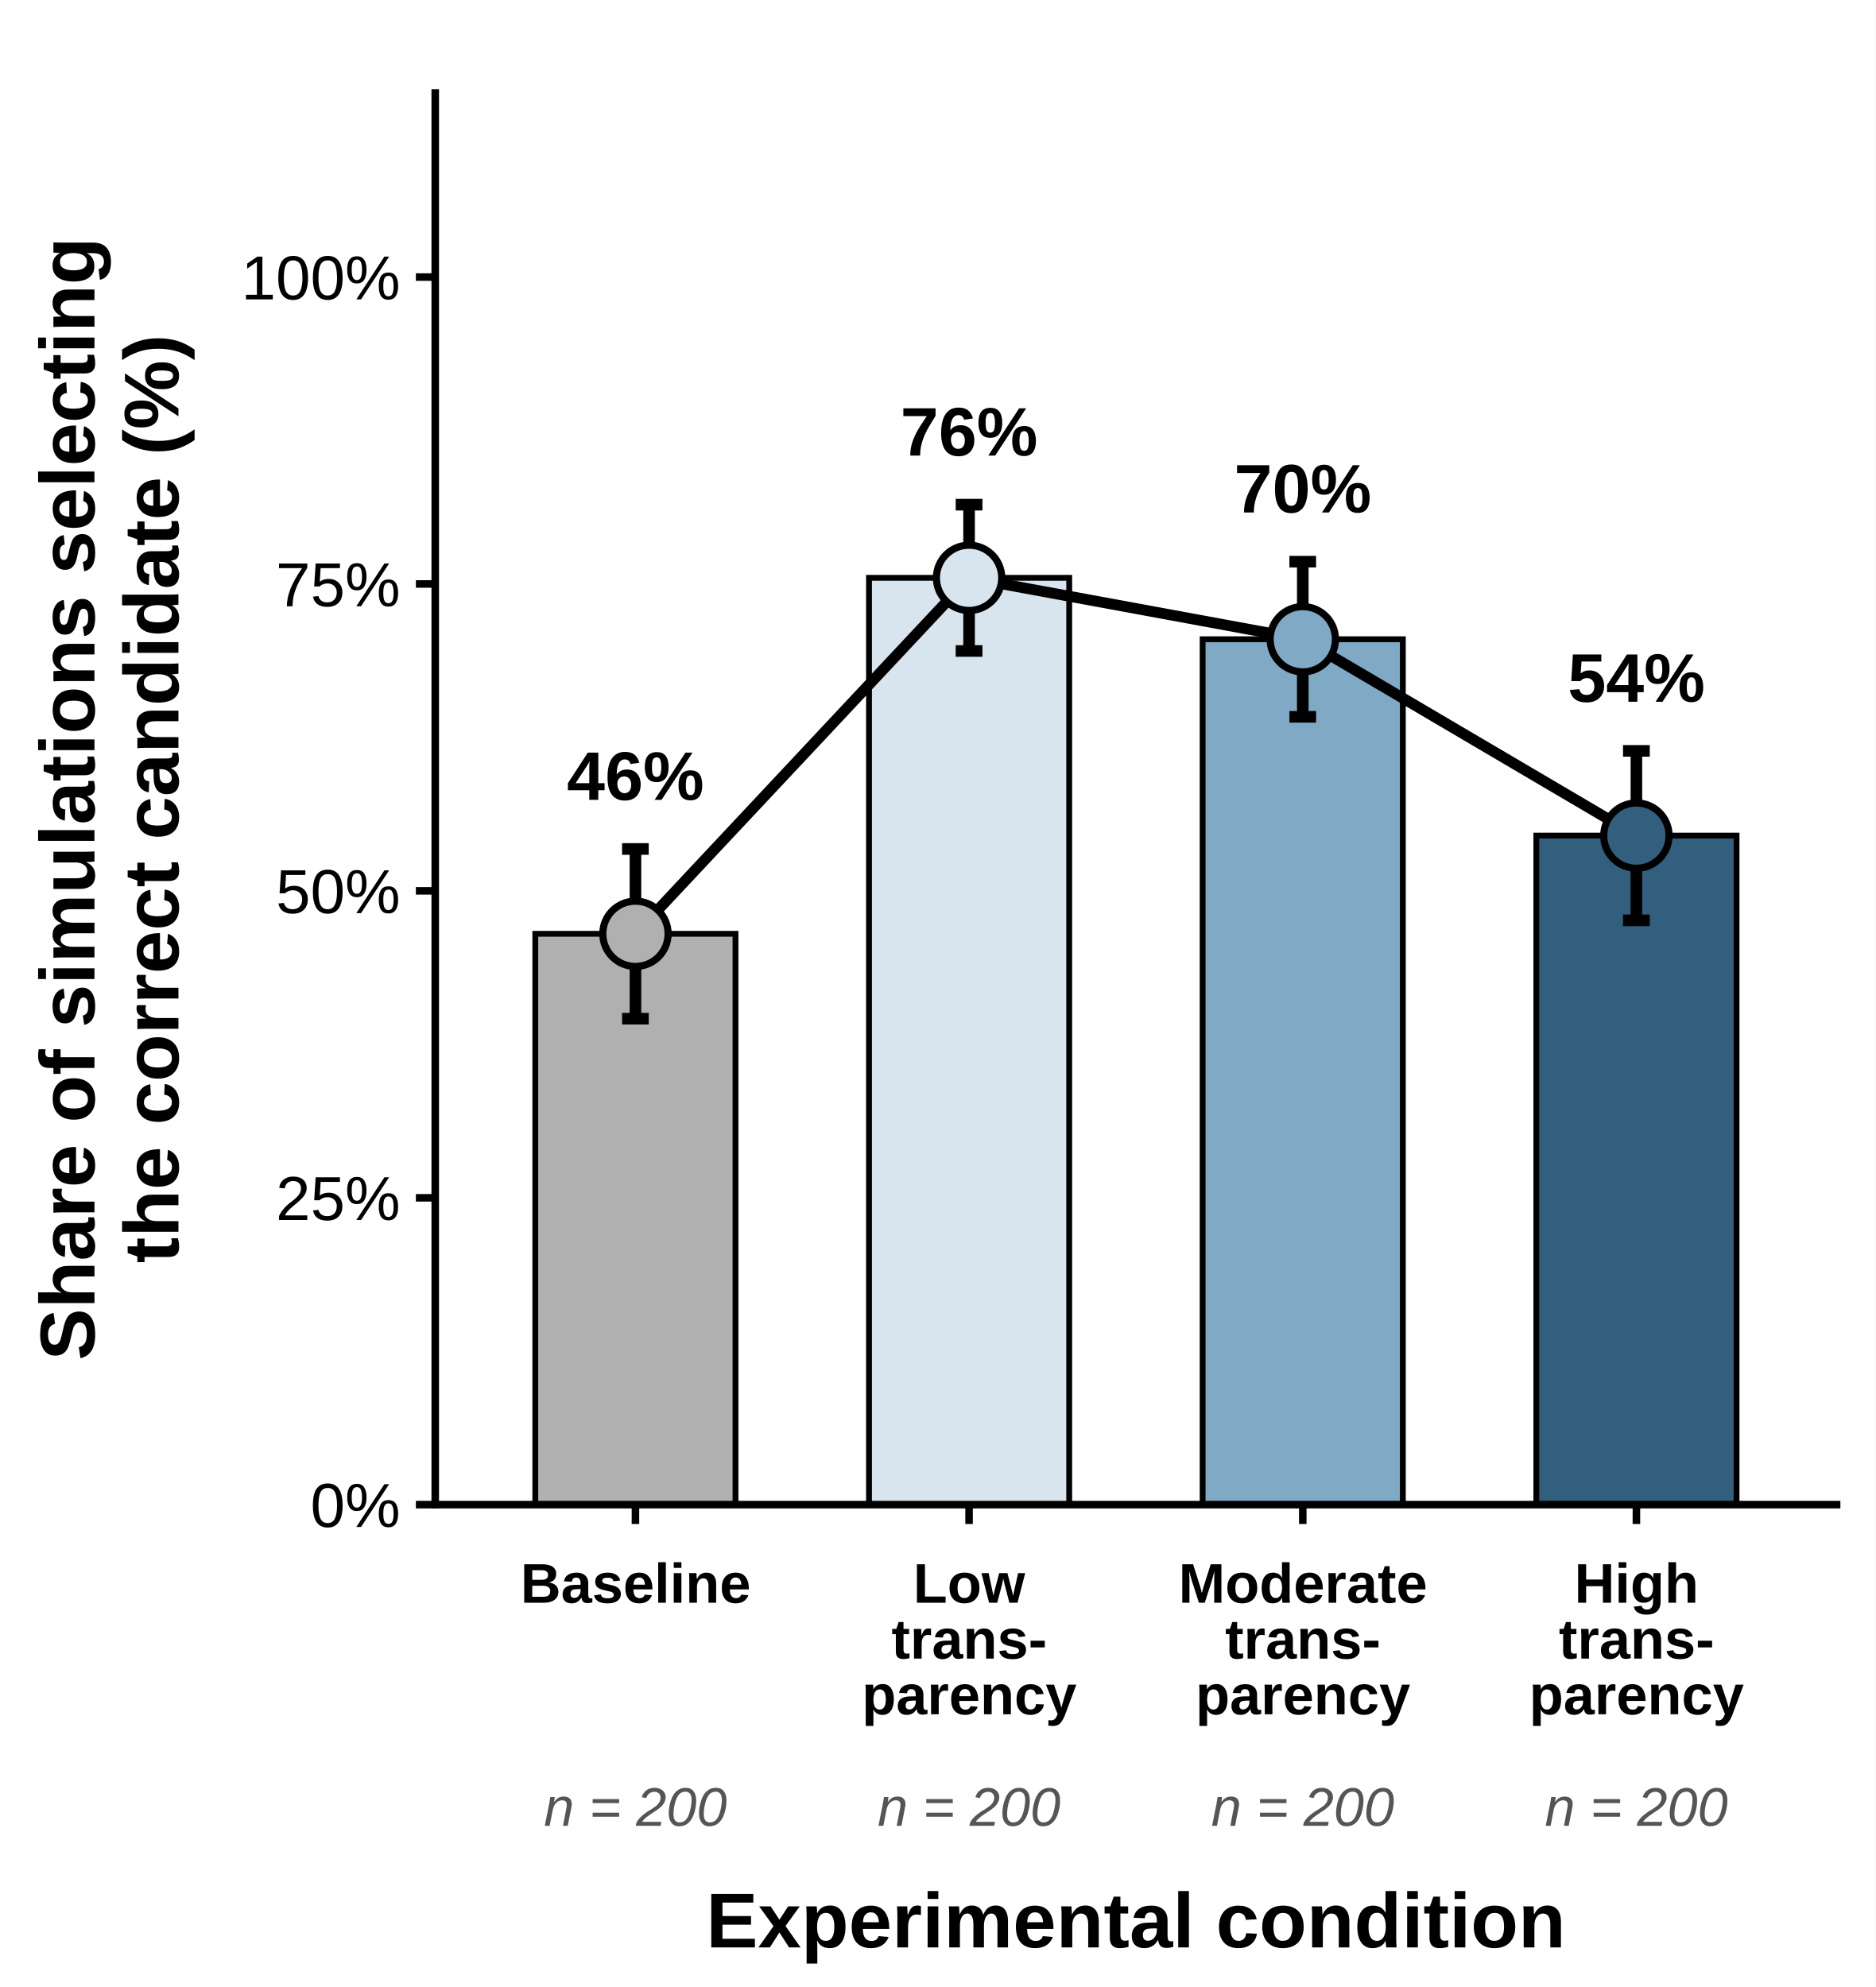
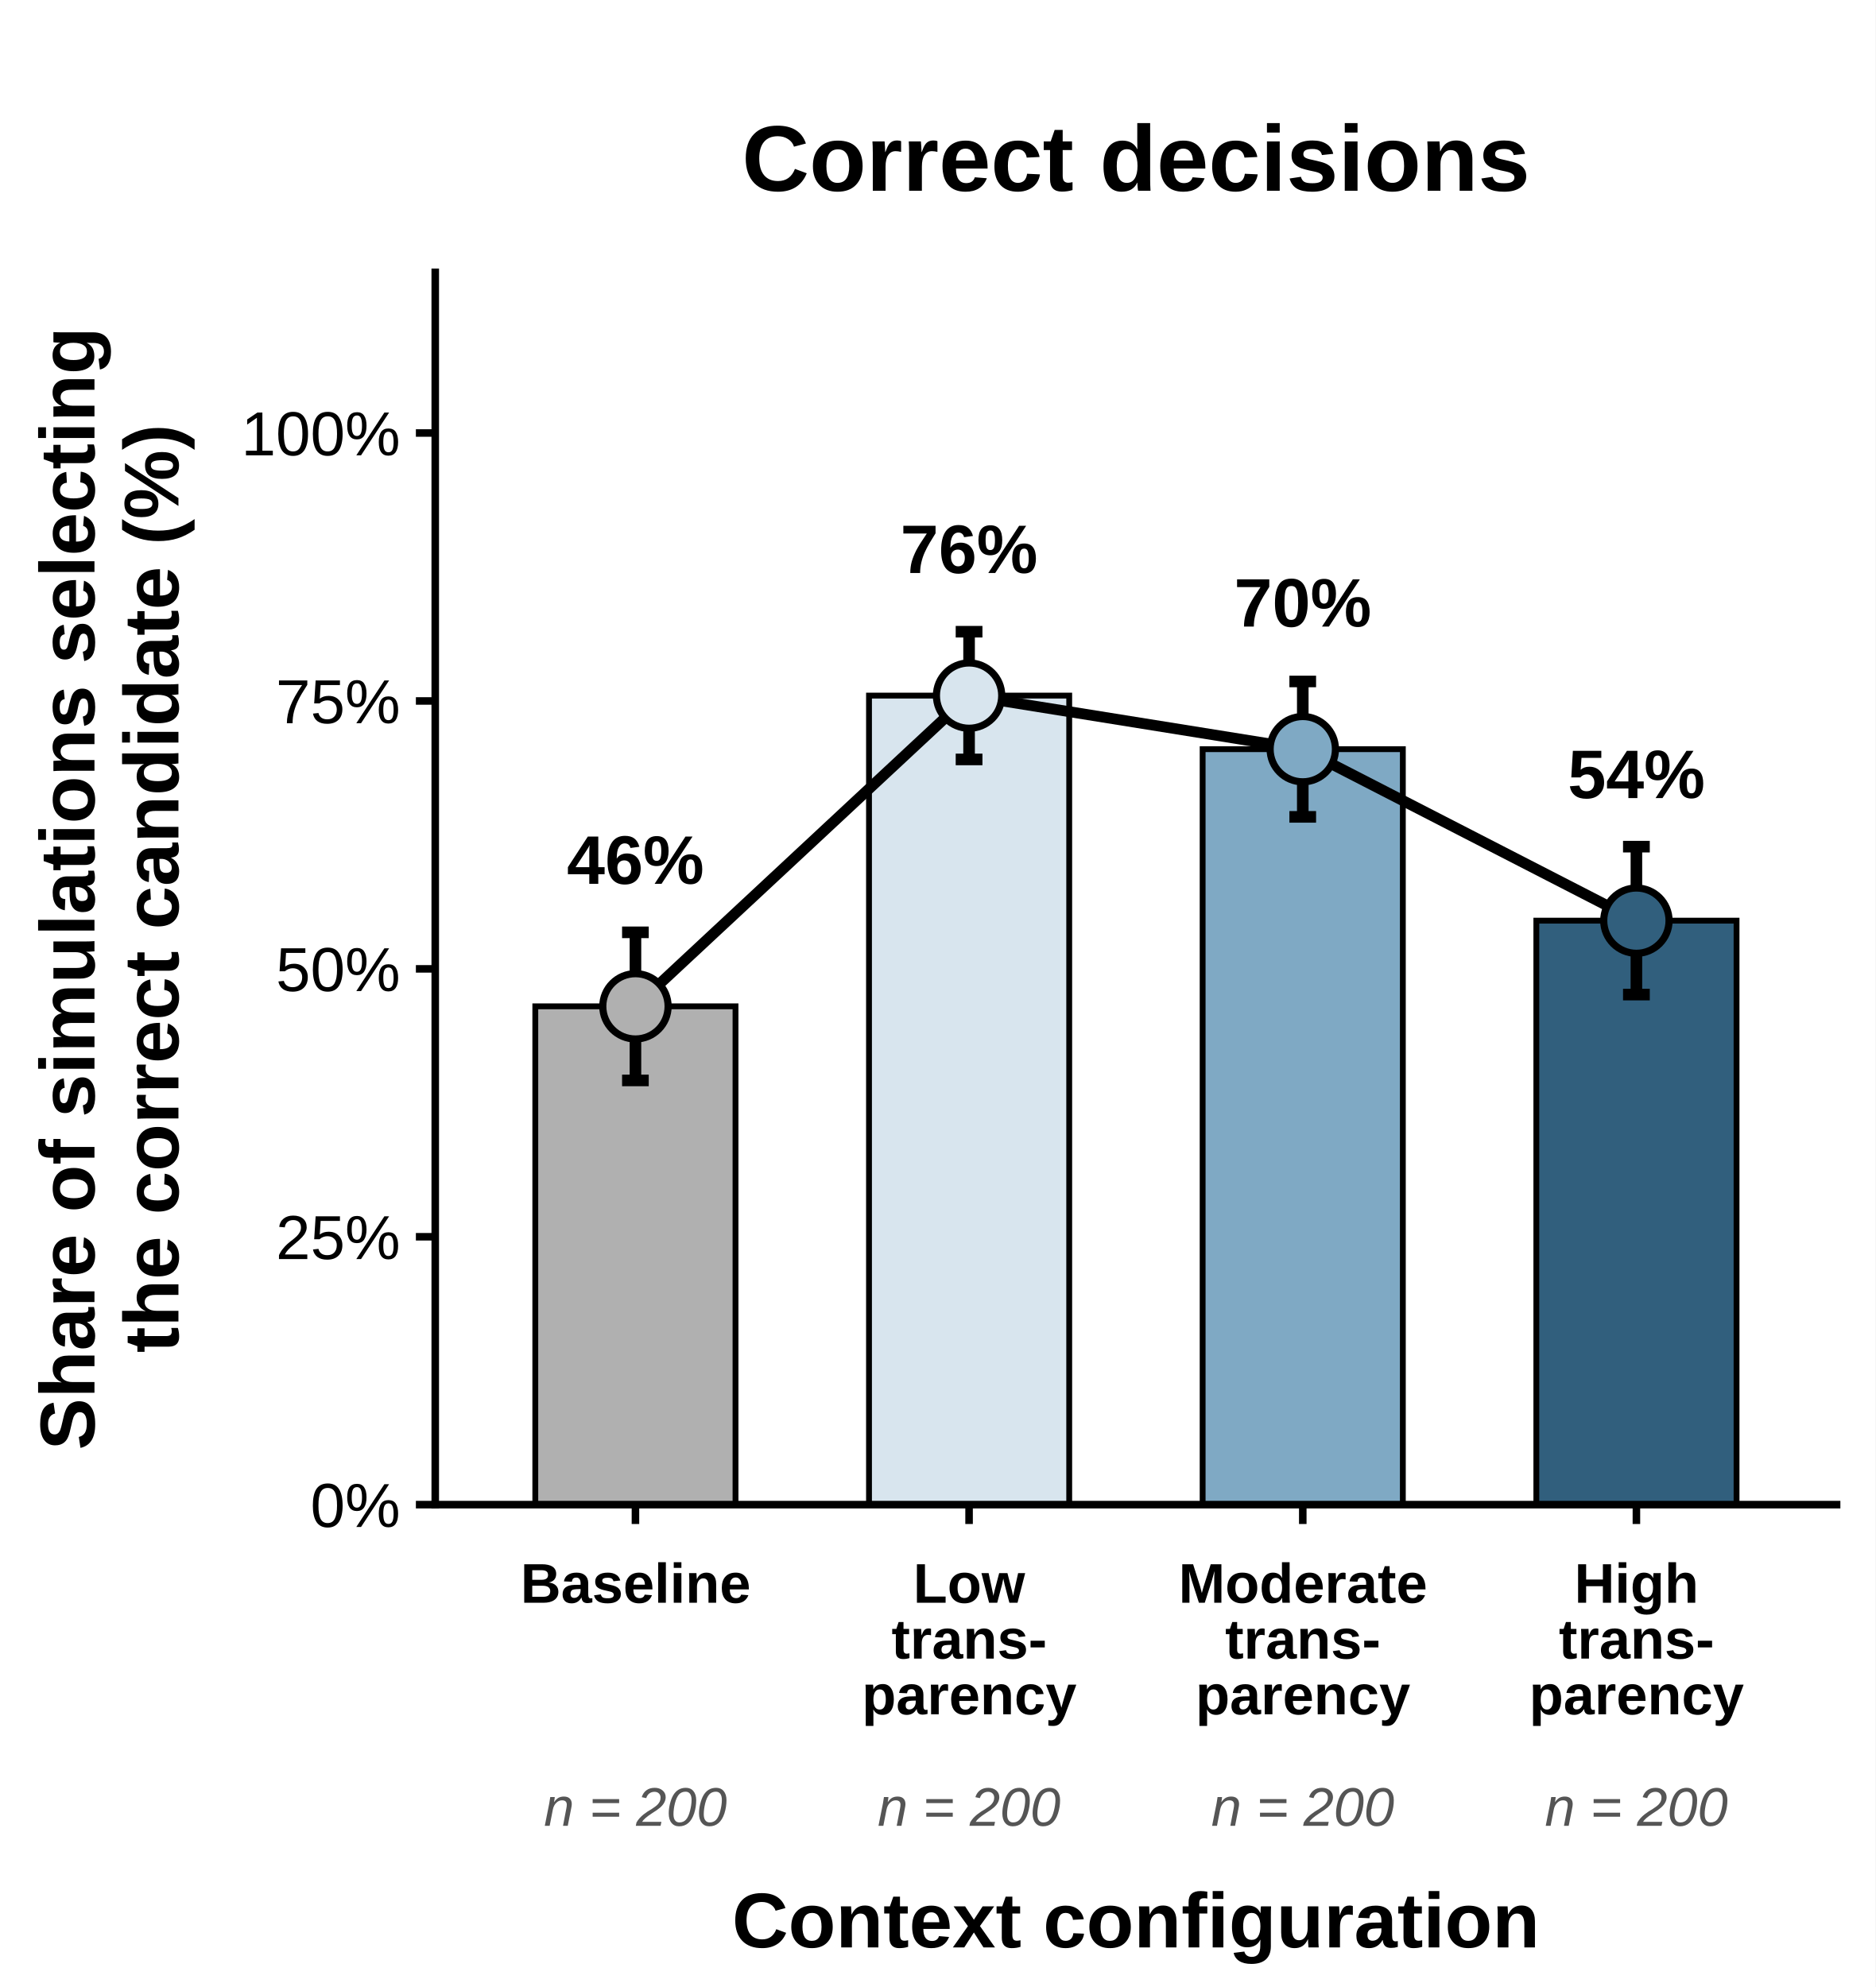
<svg xmlns="http://www.w3.org/2000/svg" width="241.20pt" height="255.60pt" viewBox="0 0 241.20 255.60">
  <g class="svglite">
    <defs>
      <style type="text/css">
    .svglite line, .svglite polyline, .svglite polygon, .svglite path, .svglite rect, .svglite circle {
      fill: none;
      stroke: #000000;
      stroke-linecap: round;
      stroke-linejoin: round;
      stroke-miterlimit: 10.00;
    }
    .svglite text {
      white-space: pre;
    }
    .svglite g.glyphgroup path {
      fill: inherit;
      stroke: none;
    }
  </style>
    </defs>
    <rect width="100%" height="100%" style="stroke: none; fill: #FFFFFF;" />
    <defs>
      <clipPath id="cpMC4wMHwyNDEuMjB8MC4wMHwyNTUuNjA=">
        <rect x="0.00" y="0.00" width="241.20" height="255.60" />
      </clipPath>
    </defs>
    <g clip-path="url(#cpMC4wMHwyNDEuMjB8MC4wMHwyNTUuNjA=)">
      <rect x="0.00" y="0.00" width="241.20" height="255.60" style="stroke-width: 0.97; stroke: #FFFFFF; fill: #FFFFFF;" />
-       <rect x="55.98" y="11.96" width="180.24" height="181.60" style="stroke-width: 0.97; stroke: none; fill: #FFFFFF;" />
-       <rect x="68.85" y="120.12" width="25.75" height="73.43" style="stroke-width: 0.75; stroke-linecap: butt; stroke-linejoin: miter; fill: #B0B0B0;" />
-       <rect x="111.77" y="74.33" width="25.75" height="119.22" style="stroke-width: 0.75; stroke-linecap: butt; stroke-linejoin: miter; fill: #D8E5EE;" />
-       <rect x="154.68" y="82.23" width="25.75" height="111.33" style="stroke-width: 0.75; stroke-linecap: butt; stroke-linejoin: miter; fill: #7FA9C4;" />
-       <rect x="197.60" y="107.49" width="25.75" height="86.06" style="stroke-width: 0.75; stroke-linecap: butt; stroke-linejoin: miter; fill: #315F7D;" />
-       <polyline points="81.73,120.12 124.64,74.33 167.56,82.23 210.47,107.49 " style="stroke-width: 1.39; stroke-linecap: butt;" />
-       <polyline points="80.01,109.21 83.44,109.21 " style="stroke-width: 1.49; stroke-linecap: butt;" />
-       <polyline points="81.73,109.21 81.73,131.04 " style="stroke-width: 1.49; stroke-linecap: butt;" />
-       <polyline points="80.01,131.04 83.44,131.04 " style="stroke-width: 1.49; stroke-linecap: butt;" />
-       <polyline points="122.92,64.92 126.36,64.92 " style="stroke-width: 1.49; stroke-linecap: butt;" />
-       <polyline points="124.64,64.92 124.64,83.74 " style="stroke-width: 1.49; stroke-linecap: butt;" />
-       <polyline points="122.92,83.74 126.36,83.74 " style="stroke-width: 1.49; stroke-linecap: butt;" />
-       <polyline points="165.84,72.25 169.27,72.25 " style="stroke-width: 1.49; stroke-linecap: butt;" />
-       <polyline points="167.56,72.25 167.56,92.21 " style="stroke-width: 1.49; stroke-linecap: butt;" />
-       <polyline points="165.84,92.21 169.27,92.21 " style="stroke-width: 1.49; stroke-linecap: butt;" />
-       <polyline points="208.75,96.59 212.19,96.59 " style="stroke-width: 1.49; stroke-linecap: butt;" />
-       <polyline points="210.47,96.59 210.47,118.39 " style="stroke-width: 1.49; stroke-linecap: butt;" />
-       <polyline points="208.75,118.39 212.19,118.39 " style="stroke-width: 1.49; stroke-linecap: butt;" />
-       <circle cx="81.73" cy="120.12" r="4.20" style="stroke-width: 0.92; fill: #B0B0B0;" />
-       <circle cx="124.64" cy="74.33" r="4.20" style="stroke-width: 0.92; fill: #D8E5EE;" />
-       <circle cx="167.56" cy="82.23" r="4.20" style="stroke-width: 0.92; fill: #7FA9C4;" />
-       <circle cx="210.47" cy="107.49" r="4.20" style="stroke-width: 0.92; fill: #315F7D;" />
-       <text x="81.73" y="102.89" text-anchor="middle" style="font-size: 8.82px; font-weight: bold; font-family: &quot;Arial&quot;;" textLength="17.64px" lengthAdjust="spacingAndGlyphs">46%</text>
-       <text x="124.64" y="58.60" text-anchor="middle" style="font-size: 8.82px; font-weight: bold; font-family: &quot;Arial&quot;;" textLength="17.64px" lengthAdjust="spacingAndGlyphs">76%</text>
-       <text x="167.56" y="65.92" text-anchor="middle" style="font-size: 8.82px; font-weight: bold; font-family: &quot;Arial&quot;;" textLength="17.64px" lengthAdjust="spacingAndGlyphs">70%</text>
-       <text x="210.47" y="90.27" text-anchor="middle" style="font-size: 8.82px; font-weight: bold; font-family: &quot;Arial&quot;;" textLength="17.64px" lengthAdjust="spacingAndGlyphs">54%</text>
-       <polyline points="55.98,193.55 55.98,11.96 " style="stroke-width: 0.97; stroke-linecap: square;" />
+       <rect x="55.98" y="35.03" width="180.24" height="158.53" style="stroke-width: 0.97; stroke: none; fill: #FFFFFF;" />
+       <rect x="68.85" y="129.45" width="25.75" height="64.10" style="stroke-width: 0.75; stroke-linecap: butt; stroke-linejoin: miter; fill: #B0B0B0;" />
+       <rect x="111.77" y="89.48" width="25.75" height="104.08" style="stroke-width: 0.75; stroke-linecap: butt; stroke-linejoin: miter; fill: #D8E5EE;" />
+       <rect x="154.68" y="96.37" width="25.75" height="97.18" style="stroke-width: 0.75; stroke-linecap: butt; stroke-linejoin: miter; fill: #7FA9C4;" />
+       <rect x="197.60" y="118.43" width="25.75" height="75.13" style="stroke-width: 0.75; stroke-linecap: butt; stroke-linejoin: miter; fill: #315F7D;" />
+       <polyline points="81.73,129.45 124.64,89.48 167.56,96.37 210.47,118.43 " style="stroke-width: 1.39; stroke-linecap: butt;" />
+       <polyline points="80.01,119.93 83.44,119.93 " style="stroke-width: 1.49; stroke-linecap: butt;" />
+       <polyline points="81.73,119.93 81.73,138.98 " style="stroke-width: 1.49; stroke-linecap: butt;" />
+       <polyline points="80.01,138.98 83.44,138.98 " style="stroke-width: 1.49; stroke-linecap: butt;" />
+       <polyline points="122.92,81.26 126.36,81.26 " style="stroke-width: 1.49; stroke-linecap: butt;" />
+       <polyline points="124.64,81.26 124.64,97.69 " style="stroke-width: 1.49; stroke-linecap: butt;" />
+       <polyline points="122.92,97.69 126.36,97.69 " style="stroke-width: 1.49; stroke-linecap: butt;" />
+       <polyline points="165.84,87.66 169.27,87.66 " style="stroke-width: 1.49; stroke-linecap: butt;" />
+       <polyline points="167.56,87.66 167.56,105.08 " style="stroke-width: 1.49; stroke-linecap: butt;" />
+       <polyline points="165.84,105.08 169.27,105.08 " style="stroke-width: 1.49; stroke-linecap: butt;" />
+       <polyline points="208.75,108.91 212.19,108.91 " style="stroke-width: 1.49; stroke-linecap: butt;" />
+       <polyline points="210.47,108.91 210.47,127.94 " style="stroke-width: 1.49; stroke-linecap: butt;" />
+       <polyline points="208.75,127.94 212.19,127.94 " style="stroke-width: 1.49; stroke-linecap: butt;" />
+       <circle cx="81.73" cy="129.45" r="4.20" style="stroke-width: 0.92; fill: #B0B0B0;" />
+       <circle cx="124.64" cy="89.48" r="4.20" style="stroke-width: 0.92; fill: #D8E5EE;" />
+       <circle cx="167.56" cy="96.37" r="4.20" style="stroke-width: 0.92; fill: #7FA9C4;" />
+       <circle cx="210.47" cy="118.43" r="4.20" style="stroke-width: 0.92; fill: #315F7D;" />
+       <text x="81.73" y="113.69" text-anchor="middle" style="font-size: 8.82px; font-weight: bold; font-family: &quot;Arial&quot;;" textLength="17.64px" lengthAdjust="spacingAndGlyphs">46%</text>
+       <text x="124.64" y="73.71" text-anchor="middle" style="font-size: 8.82px; font-weight: bold; font-family: &quot;Arial&quot;;" textLength="17.64px" lengthAdjust="spacingAndGlyphs">76%</text>
+       <text x="167.56" y="80.60" text-anchor="middle" style="font-size: 8.82px; font-weight: bold; font-family: &quot;Arial&quot;;" textLength="17.64px" lengthAdjust="spacingAndGlyphs">70%</text>
+       <text x="210.47" y="102.66" text-anchor="middle" style="font-size: 8.82px; font-weight: bold; font-family: &quot;Arial&quot;;" textLength="17.64px" lengthAdjust="spacingAndGlyphs">54%</text>
+       <polyline points="55.98,193.55 55.98,35.03 " style="stroke-width: 0.97; stroke-linecap: square;" />
      <text x="51.49" y="196.42" text-anchor="end" style="font-size: 8.00px; font-family: &quot;Arial&quot;;" textLength="11.56px" lengthAdjust="spacingAndGlyphs">0%</text>
-       <text x="51.49" y="156.94" text-anchor="end" style="font-size: 8.00px; font-family: &quot;Arial&quot;;" textLength="16.02px" lengthAdjust="spacingAndGlyphs">25%</text>
-       <text x="51.49" y="117.46" text-anchor="end" style="font-size: 8.00px; font-family: &quot;Arial&quot;;" textLength="16.02px" lengthAdjust="spacingAndGlyphs">50%</text>
-       <text x="51.49" y="77.99" text-anchor="end" style="font-size: 8.00px; font-family: &quot;Arial&quot;;" textLength="16.02px" lengthAdjust="spacingAndGlyphs">75%</text>
-       <text x="51.49" y="38.51" text-anchor="end" style="font-size: 8.00px; font-family: &quot;Arial&quot;;" textLength="20.47px" lengthAdjust="spacingAndGlyphs">100%</text>
+       <text x="51.49" y="161.96" text-anchor="end" style="font-size: 8.00px; font-family: &quot;Arial&quot;;" textLength="16.02px" lengthAdjust="spacingAndGlyphs">25%</text>
+       <text x="51.49" y="127.49" text-anchor="end" style="font-size: 8.00px; font-family: &quot;Arial&quot;;" textLength="16.02px" lengthAdjust="spacingAndGlyphs">50%</text>
+       <text x="51.49" y="93.03" text-anchor="end" style="font-size: 8.00px; font-family: &quot;Arial&quot;;" textLength="16.02px" lengthAdjust="spacingAndGlyphs">75%</text>
+       <text x="51.49" y="58.57" text-anchor="end" style="font-size: 8.00px; font-family: &quot;Arial&quot;;" textLength="20.47px" lengthAdjust="spacingAndGlyphs">100%</text>
      <polyline points="53.49,193.55 55.98,193.55 " style="stroke-width: 0.97; stroke-linecap: butt;" />
-       <polyline points="53.49,154.08 55.98,154.08 " style="stroke-width: 0.97; stroke-linecap: butt;" />
-       <polyline points="53.49,114.60 55.98,114.60 " style="stroke-width: 0.97; stroke-linecap: butt;" />
-       <polyline points="53.49,75.12 55.98,75.12 " style="stroke-width: 0.97; stroke-linecap: butt;" />
-       <polyline points="53.49,35.64 55.98,35.64 " style="stroke-width: 0.97; stroke-linecap: butt;" />
+       <polyline points="53.49,159.09 55.98,159.09 " style="stroke-width: 0.97; stroke-linecap: butt;" />
+       <polyline points="53.49,124.63 55.98,124.63 " style="stroke-width: 0.97; stroke-linecap: butt;" />
+       <polyline points="53.49,90.17 55.98,90.17 " style="stroke-width: 0.97; stroke-linecap: butt;" />
+       <polyline points="53.49,55.70 55.98,55.70 " style="stroke-width: 0.97; stroke-linecap: butt;" />
      <polyline points="55.98,193.55 236.22,193.55 " style="stroke-width: 0.97; stroke-linecap: square;" />
      <polyline points="81.73,196.04 81.73,193.55 " style="stroke-width: 0.97; stroke-linecap: butt;" />
      <polyline points="124.64,196.04 124.64,193.55 " style="stroke-width: 0.97; stroke-linecap: butt;" />
      <polyline points="167.56,196.04 167.56,193.55 " style="stroke-width: 0.97; stroke-linecap: butt;" />
      <polyline points="210.47,196.04 210.47,193.55 " style="stroke-width: 0.97; stroke-linecap: butt;" />
      <text x="66.94" y="206.17" style="font-size: 7.20px; font-weight: bold; font-family: &quot;Arial&quot;;" textLength="29.58px" lengthAdjust="spacingAndGlyphs">Baseline</text>
      <text x="69.96" y="234.87" style="font-size: 7.00px; font-style: italic;fill: #555555; font-family: &quot;Arial&quot;;" textLength="3.89px" lengthAdjust="spacingAndGlyphs">n</text>
      <text x="75.79" y="234.87" style="font-size: 7.00px; font-style: italic;fill: #555555; font-family: &quot;Arial&quot;;" textLength="4.09px" lengthAdjust="spacingAndGlyphs">=</text>
      <text x="81.82" y="234.87" style="font-size: 7.00px; font-style: italic;fill: #555555; font-family: &quot;Arial&quot;;" textLength="11.67px" lengthAdjust="spacingAndGlyphs">200</text>
      <text x="117.45" y="206.17" style="font-size: 7.20px; font-weight: bold; font-family: &quot;Arial&quot;;" textLength="14.38px" lengthAdjust="spacingAndGlyphs">Low</text>
      <text x="114.66" y="213.35" style="font-size: 7.20px; font-weight: bold; font-family: &quot;Arial&quot;;" textLength="19.97px" lengthAdjust="spacingAndGlyphs">trans-</text>
      <text x="110.85" y="220.52" style="font-size: 7.20px; font-weight: bold; font-family: &quot;Arial&quot;;" textLength="27.58px" lengthAdjust="spacingAndGlyphs">parency</text>
      <text x="112.88" y="234.87" style="font-size: 7.00px; font-style: italic;fill: #555555; font-family: &quot;Arial&quot;;" textLength="3.89px" lengthAdjust="spacingAndGlyphs">n</text>
      <text x="118.70" y="234.87" style="font-size: 7.00px; font-style: italic;fill: #555555; font-family: &quot;Arial&quot;;" textLength="4.09px" lengthAdjust="spacingAndGlyphs">=</text>
      <text x="124.73" y="234.87" style="font-size: 7.00px; font-style: italic;fill: #555555; font-family: &quot;Arial&quot;;" textLength="11.67px" lengthAdjust="spacingAndGlyphs">200</text>
      <text x="151.58" y="206.17" style="font-size: 7.20px; font-weight: bold; font-family: &quot;Arial&quot;;" textLength="31.95px" lengthAdjust="spacingAndGlyphs">Moderate</text>
      <text x="157.57" y="213.35" style="font-size: 7.20px; font-weight: bold; font-family: &quot;Arial&quot;;" textLength="19.97px" lengthAdjust="spacingAndGlyphs">trans-</text>
      <text x="153.77" y="220.52" style="font-size: 7.20px; font-weight: bold; font-family: &quot;Arial&quot;;" textLength="27.58px" lengthAdjust="spacingAndGlyphs">parency</text>
      <text x="155.79" y="234.87" style="font-size: 7.00px; font-style: italic;fill: #555555; font-family: &quot;Arial&quot;;" textLength="3.89px" lengthAdjust="spacingAndGlyphs">n</text>
      <text x="161.62" y="234.87" style="font-size: 7.00px; font-style: italic;fill: #555555; font-family: &quot;Arial&quot;;" textLength="4.09px" lengthAdjust="spacingAndGlyphs">=</text>
      <text x="167.65" y="234.87" style="font-size: 7.00px; font-style: italic;fill: #555555; font-family: &quot;Arial&quot;;" textLength="11.67px" lengthAdjust="spacingAndGlyphs">200</text>
      <text x="202.49" y="206.17" style="font-size: 7.20px; font-weight: bold; font-family: &quot;Arial&quot;;" textLength="15.97px" lengthAdjust="spacingAndGlyphs">High</text>
      <text x="200.49" y="213.35" style="font-size: 7.20px; font-weight: bold; font-family: &quot;Arial&quot;;" textLength="19.97px" lengthAdjust="spacingAndGlyphs">trans-</text>
      <text x="196.68" y="220.52" style="font-size: 7.20px; font-weight: bold; font-family: &quot;Arial&quot;;" textLength="27.58px" lengthAdjust="spacingAndGlyphs">parency</text>
      <text x="198.70" y="234.87" style="font-size: 7.00px; font-style: italic;fill: #555555; font-family: &quot;Arial&quot;;" textLength="3.89px" lengthAdjust="spacingAndGlyphs">n</text>
      <text x="204.53" y="234.87" style="font-size: 7.00px; font-style: italic;fill: #555555; font-family: &quot;Arial&quot;;" textLength="4.09px" lengthAdjust="spacingAndGlyphs">=</text>
      <text x="210.56" y="234.87" style="font-size: 7.00px; font-style: italic;fill: #555555; font-family: &quot;Arial&quot;;" textLength="11.67px" lengthAdjust="spacingAndGlyphs">200</text>
-       <text x="146.10" y="250.51" text-anchor="middle" style="font-size: 10.00px; font-weight: bold; font-family: &quot;Arial&quot;;" textLength="110.59px" lengthAdjust="spacingAndGlyphs">Experimental condition</text>
-       <text transform="translate(12.15,102.75) rotate(-90)" text-anchor="middle" style="font-size: 10.00px; font-weight: bold; font-family: &quot;Arial&quot;;" textLength="144.52px" lengthAdjust="spacingAndGlyphs">Share of simulations selecting</text>
-       <text transform="translate(22.95,102.75) rotate(-90)" text-anchor="middle" style="font-size: 10.00px; font-weight: bold; font-family: &quot;Arial&quot;;" textLength="119.48px" lengthAdjust="spacingAndGlyphs">the correct candidate (%)</text>
+       <text x="146.10" y="250.51" text-anchor="middle" style="font-size: 10.00px; font-weight: bold; font-family: &quot;Arial&quot;;" textLength="103.89px" lengthAdjust="spacingAndGlyphs">Context configuration</text>
+       <text transform="translate(12.15,114.29) rotate(-90)" text-anchor="middle" style="font-size: 10.00px; font-weight: bold; font-family: &quot;Arial&quot;;" textLength="144.52px" lengthAdjust="spacingAndGlyphs">Share of simulations selecting</text>
+       <text transform="translate(22.95,114.29) rotate(-90)" text-anchor="middle" style="font-size: 10.00px; font-weight: bold; font-family: &quot;Arial&quot;;" textLength="119.48px" lengthAdjust="spacingAndGlyphs">the correct candidate (%)</text>
+       <text x="146.10" y="24.54" text-anchor="middle" style="font-size: 12.00px; font-weight: bold; font-family: &quot;Arial&quot;;" textLength="101.34px" lengthAdjust="spacingAndGlyphs">Correct decisions</text>
    </g>
  </g>
</svg>
